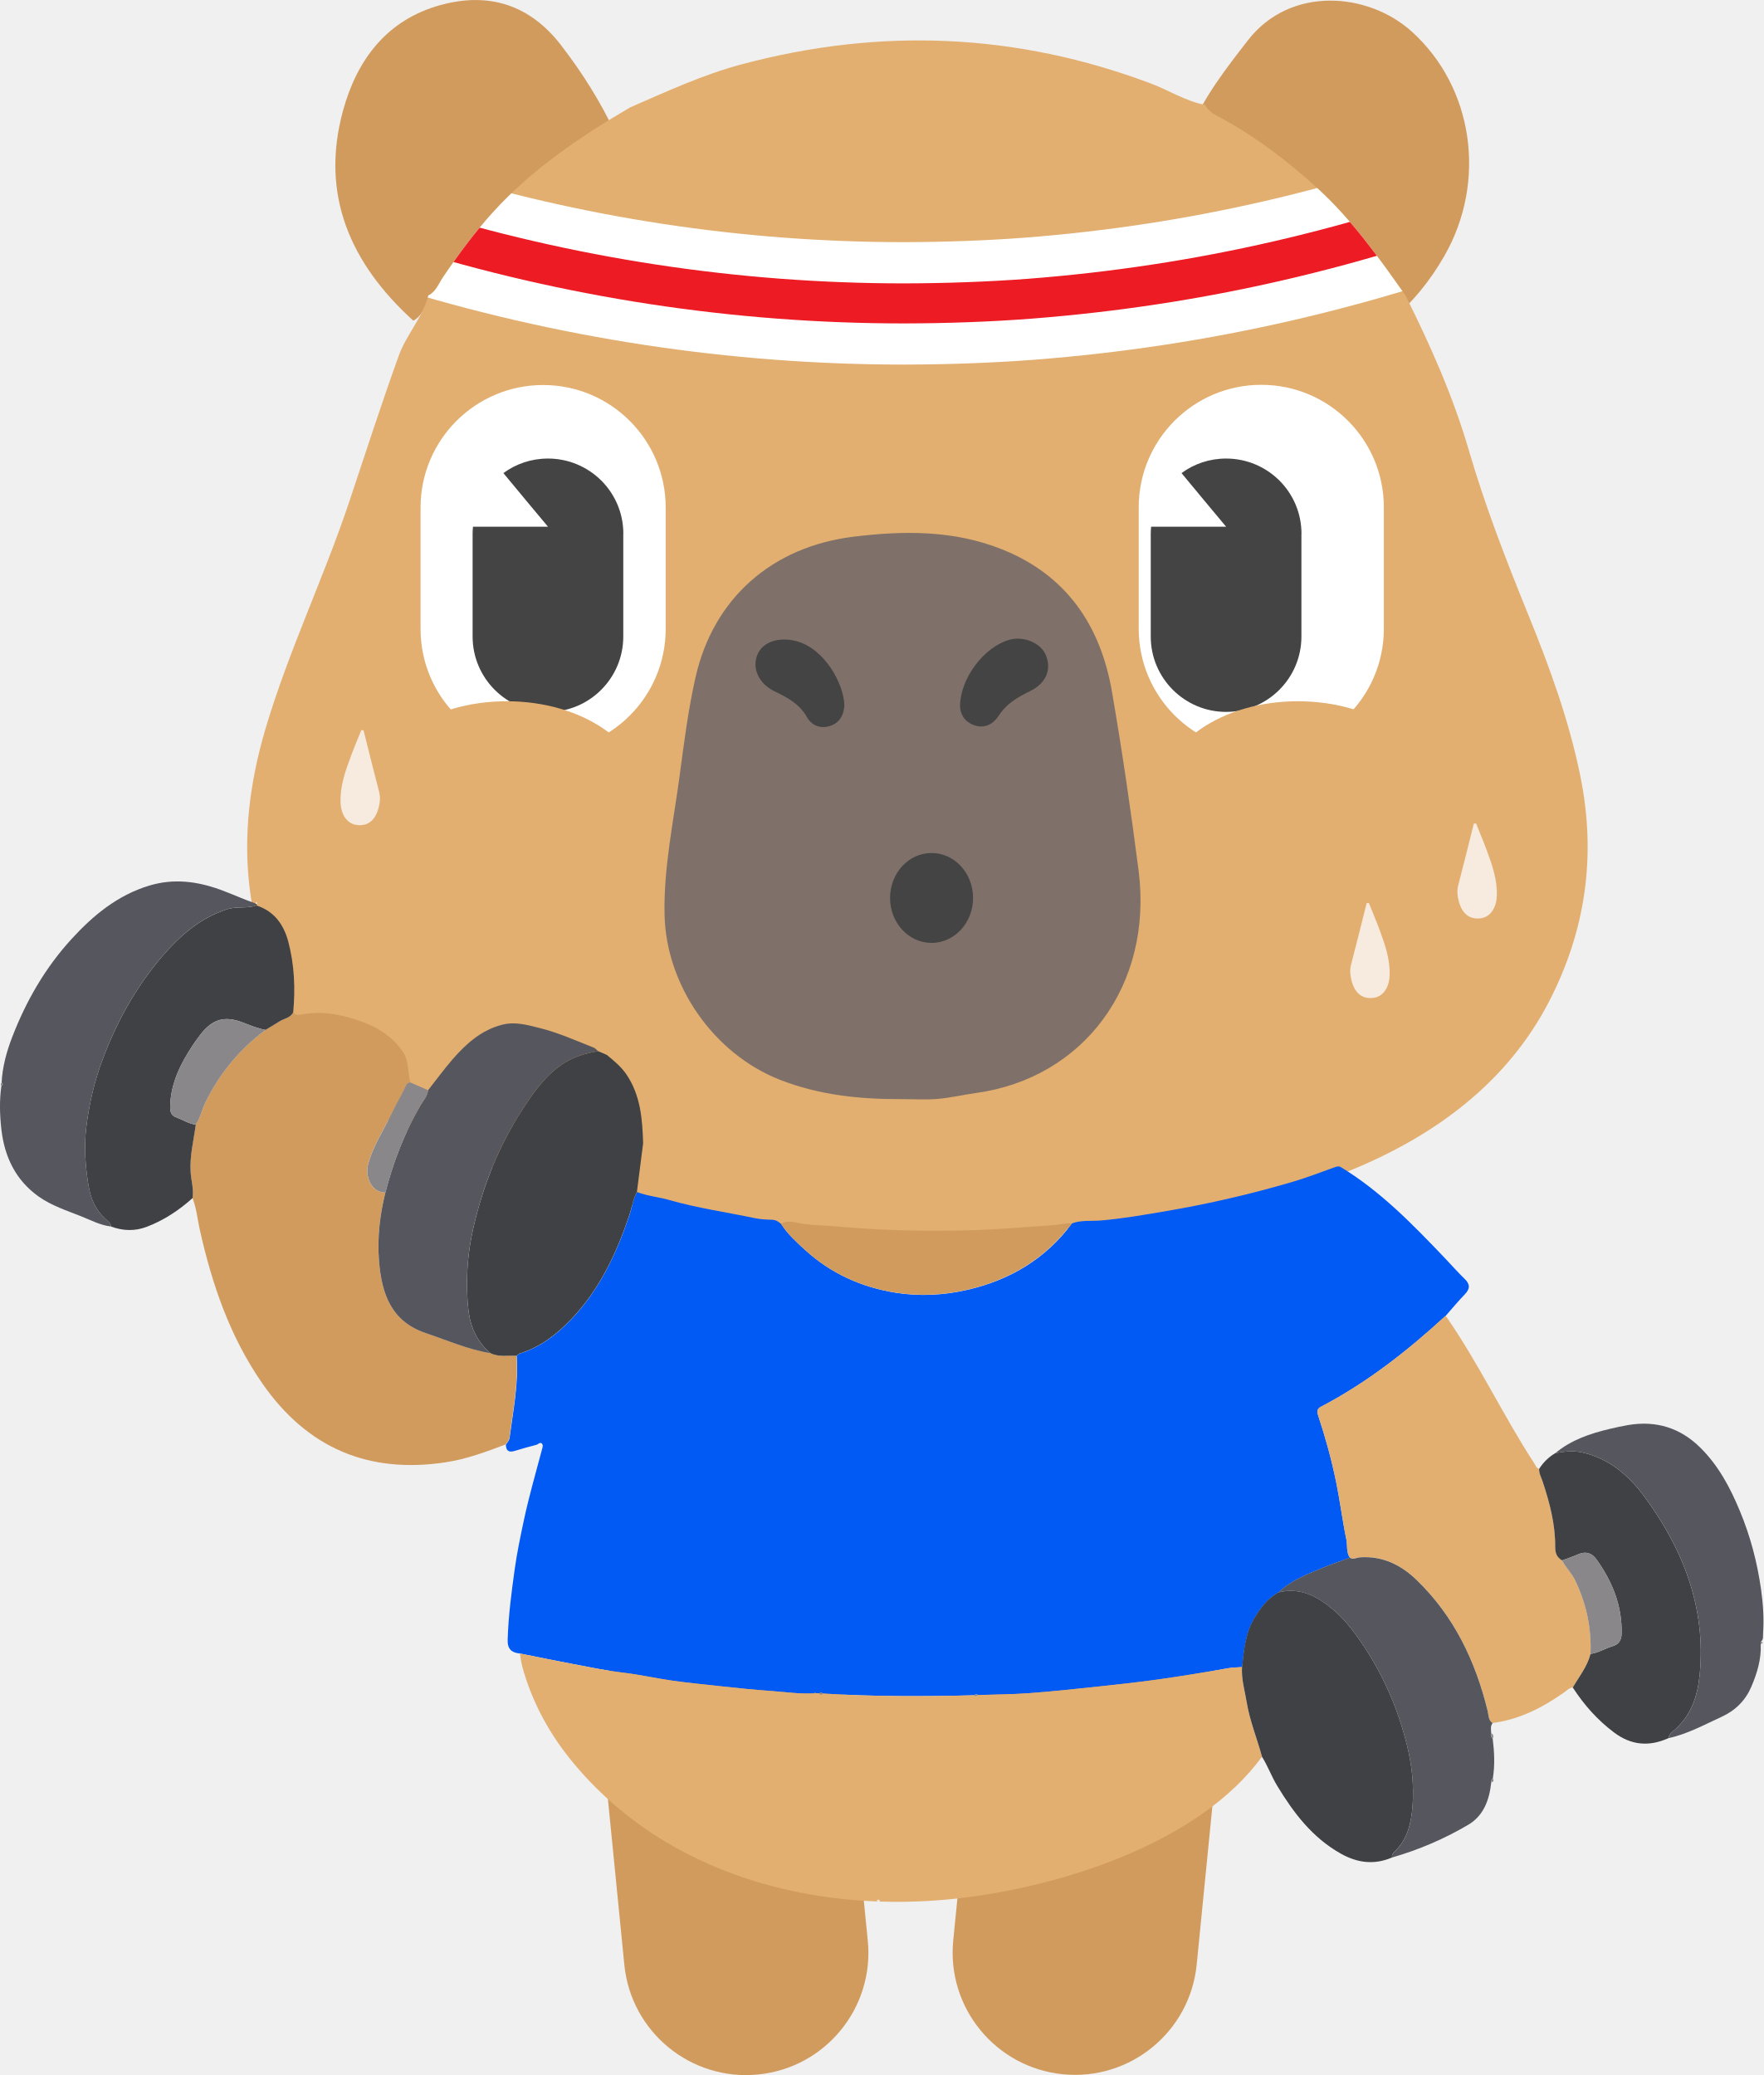
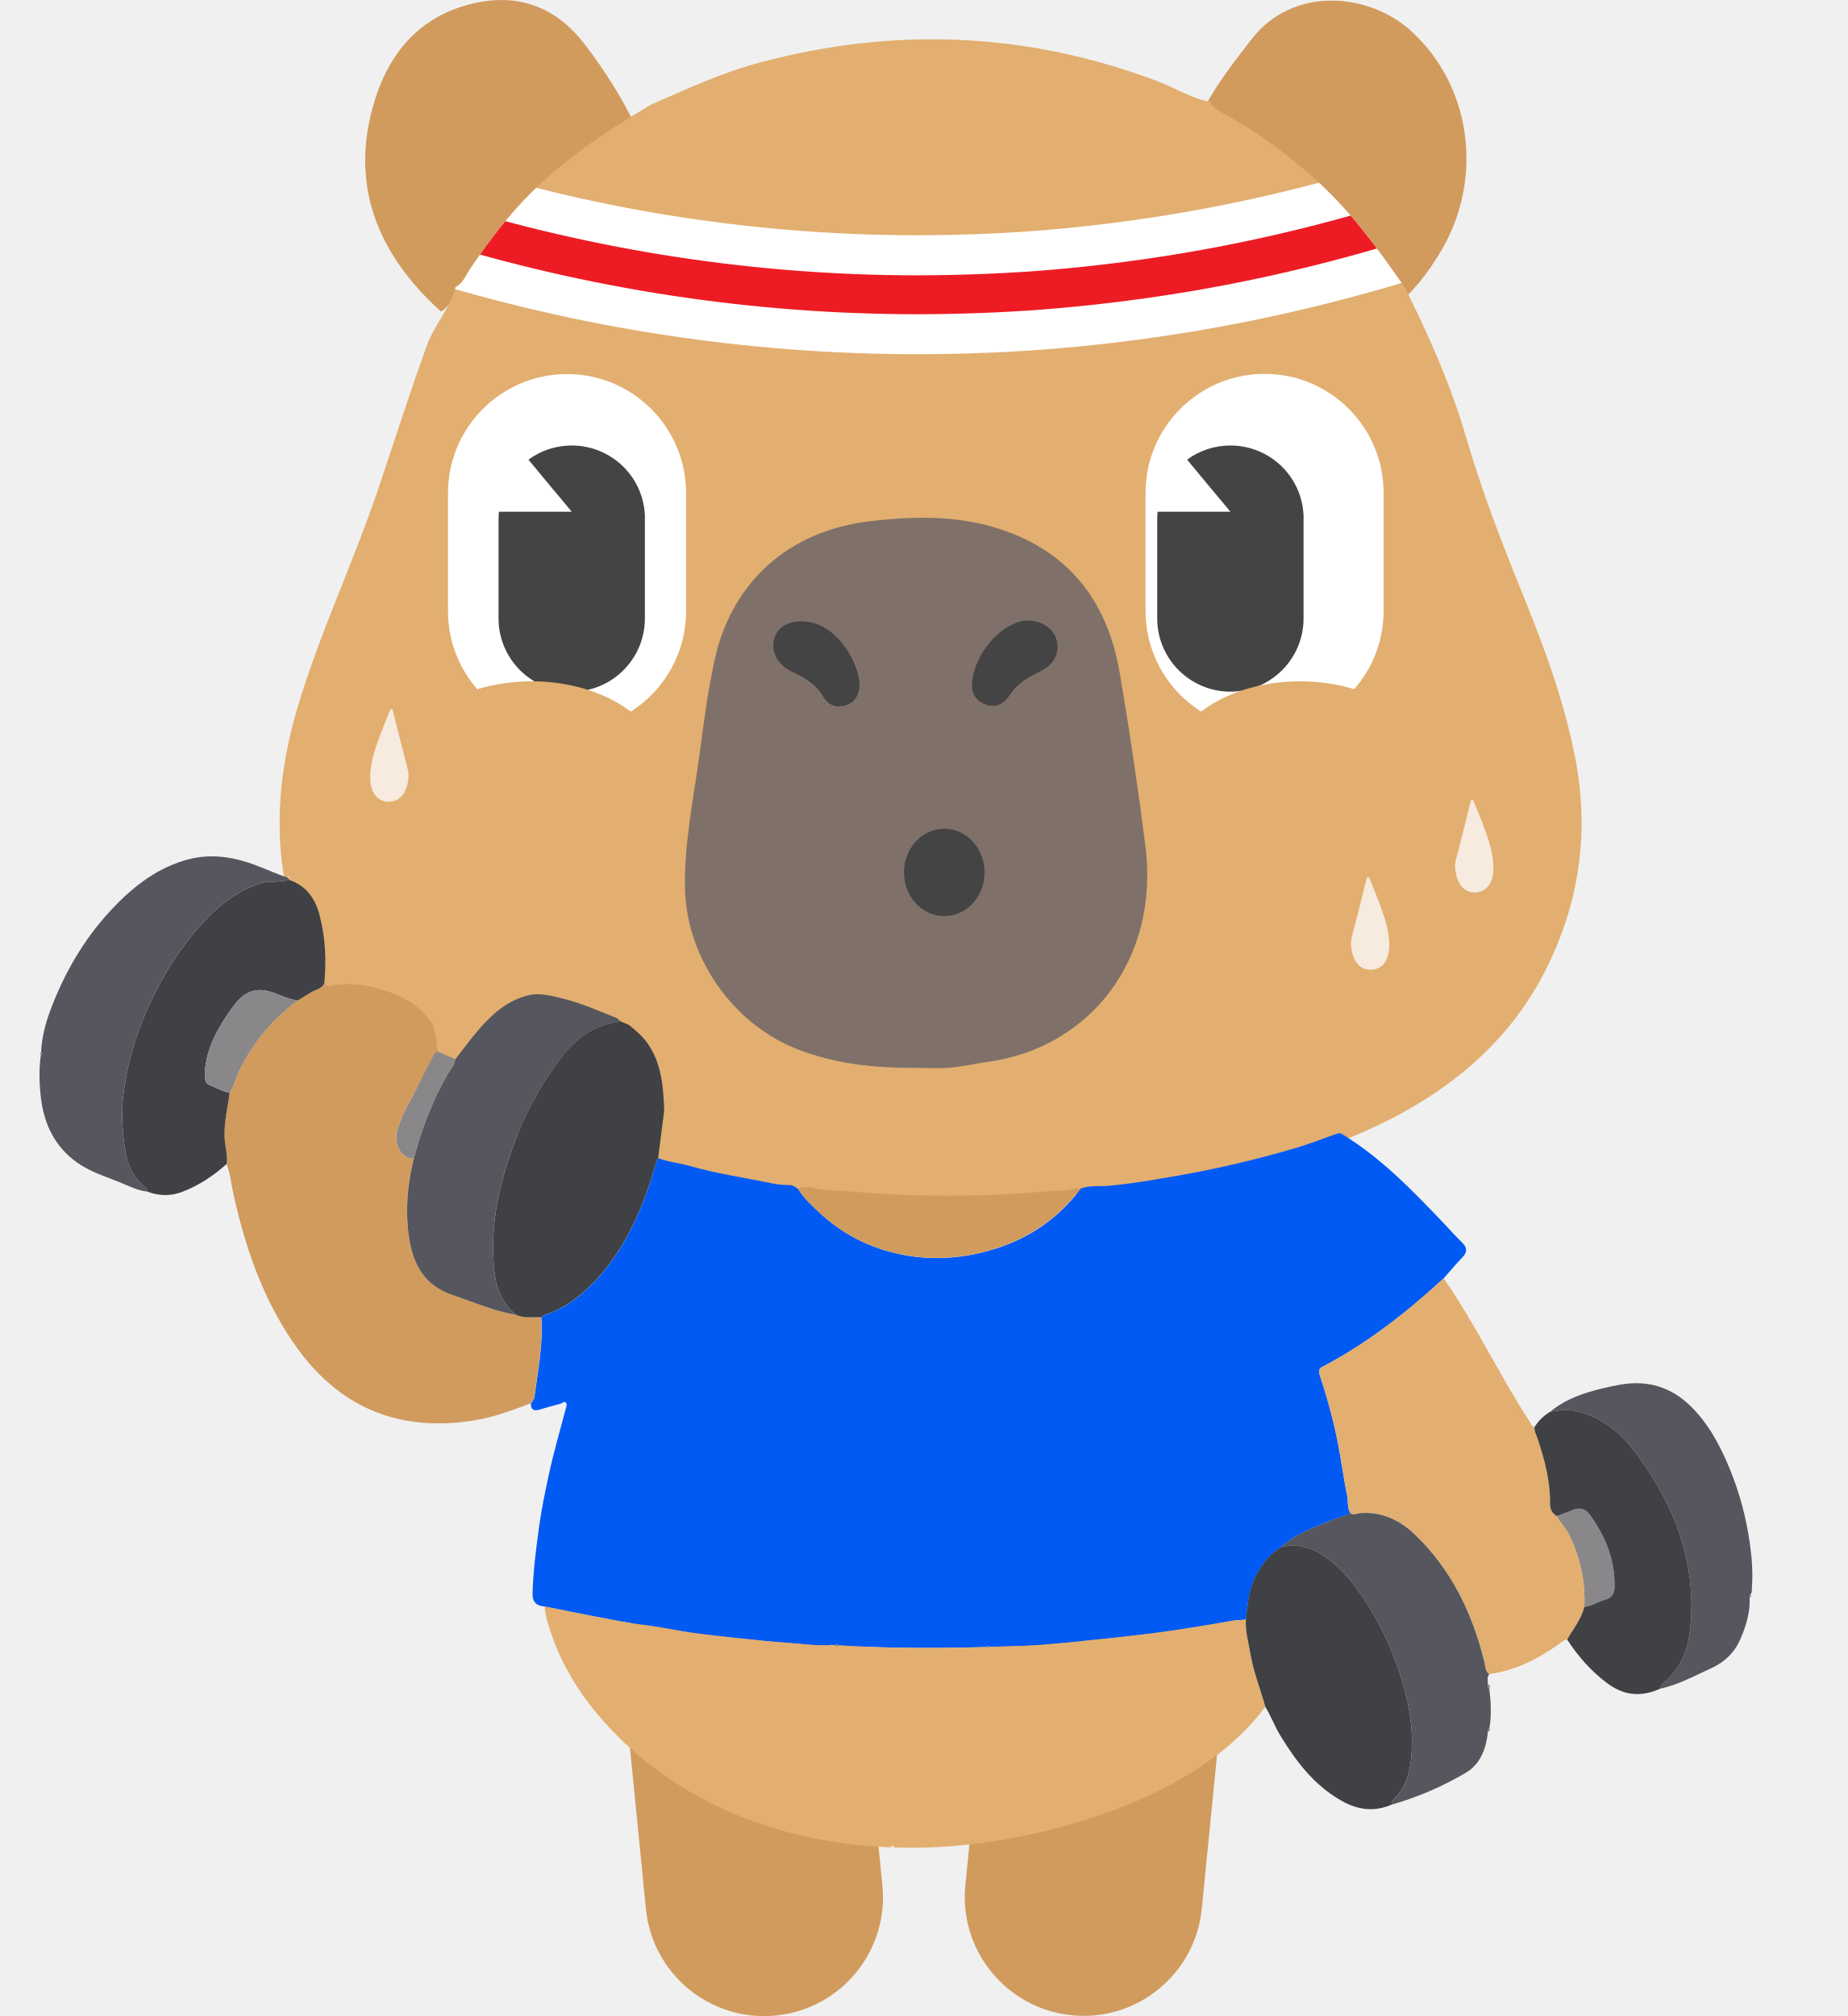
- <svg xmlns="http://www.w3.org/2000/svg" id="Capa_2" data-name="Capa 2" viewBox="0 0 509.86 600">
+ <svg xmlns="http://www.w3.org/2000/svg" id="Capa_2" data-name="Capa 2" viewBox="0 0 550 600">
  <defs>
    <style>
      .cls-1 {
        fill: #fff;
      }

      .cls-2 {
        fill: #89878a;
      }

      .cls-3 {
        fill: #55565e;
      }

      .cls-4 {
        fill: #3f4144;
      }

      .cls-5 {
        fill: #444;
      }

      .cls-6 {
        fill: #d19b5e;
      }

      .cls-7 {
        fill: #e2af70;
      }

      .cls-8 {
        clip-path: url(#clippath);
      }

      .cls-9 {
        fill: #7f7169;
      }

      .cls-10 {
        fill: #025af5;
      }

      .cls-11 {
        fill: #f7eade;
      }

      .cls-12 {
        fill: none;
      }

      .cls-13 {
        fill: #ed1c24;
      }
    </style>
    <clipPath id="clippath">
-       <path class="cls-12" d="m406.39,85.52c7.21,14.44,13.76,29.19,18.28,44.7,4.7,16.13,10.77,31.76,17.08,47.28,6.22,15.3,11.87,30.72,15.16,46.96,4.61,22.73,1.64,44.32-8.96,64.95-24.53,47.77-85.04,61.45-134,65.52-62.96,5.23-137.19.54-194.83-27.02-12.12-5.8-23.25-17.57-30.72-28.64-18.5-27.41-20.93-57.03-11.72-88.27,6.65-22.55,16.88-43.75,24.32-66,4.71-14.1,9.27-28.25,14.32-42.23,2.18-6.03,6.9-10.95,8.52-17.34,2.22-1.08,2.96-3.38,4.21-5.23,4.45-6.59,9.15-12.97,14.51-18.87,11.37-12.51,25.17-21.8,39.61-30.27,10.57-4.6,21.02-9.46,32.22-12.45,40.07-10.7,79.49-9.1,118.41,5.56,5.25,1.98,10.04,5.12,15.65,6.16.97,2.1,2.97,2.9,4.83,3.92,10.03,5.49,19.05,12.37,27.48,20.06,10.05,9.16,17.86,20.17,25.63,31.2Z" />
+       <path class="cls-12" d="m418.15,85.52c7.21,14.44,13.76,29.19,18.28,44.7,4.7,16.13,10.77,31.76,17.08,47.28,6.22,15.3,11.87,30.72,15.16,46.96,4.61,22.73,1.64,44.32-8.96,64.95-24.53,47.77-85.04,61.45-134,65.52-62.96,5.23-137.19.54-194.83-27.02-12.12-5.8-23.25-17.57-30.72-28.64-18.5-27.41-20.93-57.03-11.72-88.27,6.65-22.55,16.88-43.75,24.32-66,4.71-14.1,9.27-28.25,14.32-42.23,2.18-6.03,6.9-10.95,8.52-17.34,2.22-1.08,2.96-3.38,4.21-5.23,4.45-6.59,9.15-12.97,14.51-18.87,11.37-12.51,25.17-21.8,39.61-30.27,10.57-4.6,21.02-9.46,32.22-12.45,40.07-10.7,79.49-9.1,118.41,5.56,5.25,1.98,10.04,5.12,15.65,6.16.97,2.1,2.97,2.9,4.83,3.92,10.03,5.49,19.05,12.37,27.48,20.06,10.05,9.16,17.86,20.17,25.63,31.2Z" />
    </clipPath>
  </defs>
  <g id="Capa_1-2" data-name="Capa 1">
+     <rect class="cls-12" y="1" width="550" height="598" />
    <g>
+       <path class="cls-3" d="m494.14,502.6c.18-1.31,1.29-1.93,2.12-2.7,4.6-4.23,6.34-9.79,6.91-15.69,1.85-19.28-4.73-36.12-15.9-51.33-4.53-6.17-10.25-11.2-18.16-12.91-2.6-.56-5.13-.23-7.68.21,4.59-3.84,10.08-5.67,15.78-7.02,1.75-.41,3.52-.8,5.29-1.1,8.07-1.36,15.06.8,20.88,6.58,5.23,5.18,8.6,11.54,11.38,18.24,3.04,7.3,5.04,14.86,6.14,22.72.59,4.25.89,8.46.58,12.72-.06.8.17,1.71-.58,2.35-.03.29-.06.58-.1.87.18,4.28-1.06,8.31-2.69,12.14-1.67,3.93-4.55,6.88-8.56,8.72-5.05,2.31-9.93,5.02-15.43,6.2Z" />
+       <path class="cls-2" d="m520.83,475.53c.03-.29.06-.58.1-.87,1,.4-.03.58-.1.87Z" />
+       <path class="cls-2" d="m463.38,451.2c1.56-.58,3.15-1.1,4.67-1.77,2.2-.97,3.96-.37,5.27,1.46,4.63,6.46,7.5,13.53,7.27,21.63-.05,1.76-.85,2.99-2.64,3.5-2.16.62-4.08,1.91-6.35,2.21.31-7.53-1.22-14.66-4.54-21.44-1-2.04-2.68-3.58-3.68-5.59Z" />
      <g>
-         <rect class="cls-6" x="244.34" y="494.93" width="139.74" height="70.73" rx="35.37" ry="35.37" transform="translate(872.89 269.88) rotate(95.66)" />
-         <rect class="cls-6" x="142.41" y="494.93" width="139.74" height="70.73" rx="35.37" ry="35.37" transform="translate(719.07 266.78) rotate(84.34)" />
-       </g>
-       <g>
-         <path class="cls-6" d="m177.81,38.35c-14.44,8.47-28.24,17.76-39.61,30.27-5.37,5.9-10.07,12.28-14.51,18.87-1.25,1.85-1.99,4.14-4.21,5.23-18.12-16.47-26.99-36.33-20.3-60.76,4.01-14.64,12.64-26.26,28.25-30.52,14.07-3.84,25.89.05,34.85,11.72,6.04,7.86,11.32,16.2,15.53,25.2Z" />
-         <path class="cls-6" d="m402.02,92.8c-7.77-11.03-15.58-22.04-25.63-31.2-8.43-7.68-17.45-14.57-27.48-20.06-1.86-1.02-3.86-1.82-4.83-3.92,4.03-9.68,10.41-17.86,16.77-26.04,12.21-15.69,34.65-13.89,47.33-2.44,17.8,16.08,21.79,43.32,9.37,64.93-4.11,7.14-9.19,13.45-15.52,18.73Z" />
        <g>
-           <path class="cls-7" d="m406.39,85.52c7.21,14.44,13.76,29.19,18.28,44.7,4.7,16.13,10.77,31.76,17.08,47.28,6.22,15.3,11.87,30.72,15.16,46.96,4.61,22.73,1.64,44.32-8.96,64.95-24.53,47.77-85.04,61.45-134,65.52-62.96,5.23-137.19.54-194.83-27.02-12.12-5.8-23.25-17.57-30.72-28.64-18.5-27.41-20.93-57.03-11.72-88.27,6.65-22.55,16.88-43.75,24.32-66,4.71-14.1,9.27-28.25,14.32-42.23,2.18-6.03,6.9-10.95,8.52-17.34,2.22-1.08,2.96-3.38,4.21-5.23,4.45-6.59,9.15-12.97,14.51-18.87,11.37-12.51,25.17-21.8,39.61-30.27,10.57-4.6,21.02-9.46,32.22-12.45,40.07-10.7,79.49-9.1,118.41,5.56,5.25,1.98,10.04,5.12,15.65,6.16.97,2.1,2.97,2.9,4.83,3.92,10.03,5.49,19.05,12.37,27.48,20.06,10.05,9.16,17.86,20.17,25.63,31.2Z" />
-           <g class="cls-8">
-             <g>
-               <path class="cls-1" d="m410.13,82.78c-24.03,7.46-48.61,13.15-73.48,16.93-12.44,1.9-24.95,3.32-37.49,4.3-12.55.95-25.13,1.38-37.71,1.41-50.33.02-100.65-7.66-148.69-22.65l10.54-33.79c44.64,13.93,91.39,21.06,138.14,21.04,11.69-.03,23.38-.43,35.03-1.31,11.65-.91,23.27-2.23,34.83-4,23.12-3.51,45.96-8.81,68.29-15.74l10.53,33.8Z" />
-               <path class="cls-13" d="m406.58,71.41c-23.46,7.28-47.45,12.84-71.73,16.53-12.14,1.85-24.35,3.24-36.59,4.2-12.25.93-24.53,1.35-36.81,1.38-49.13.02-98.24-7.48-145.14-22.11l3.45-11.05c45.79,14.28,93.74,21.6,141.69,21.58,11.99-.03,23.98-.44,35.93-1.34,11.95-.93,23.87-2.29,35.73-4.1,23.71-3.6,47.13-9.03,70.04-16.14l3.44,11.05Z" />
+           <rect class="cls-6" x="256.09" y="494.93" width="139.74" height="70.73" rx="35.37" ry="35.37" transform="translate(885.8 258.18) rotate(95.66)" />
+           <rect class="cls-6" x="154.17" y="494.93" width="139.74" height="70.73" rx="35.37" ry="35.37" transform="translate(729.67 255.08) rotate(84.34)" />
+         </g>
+         <g>
+           <path class="cls-6" d="m189.56,38.35c-14.44,8.47-28.24,17.76-39.61,30.27-5.37,5.9-10.07,12.28-14.51,18.87-1.25,1.85-1.99,4.14-4.21,5.23-18.12-16.47-26.99-36.33-20.3-60.76,4.01-14.64,12.64-26.26,28.25-30.52,14.07-3.84,25.89.05,34.85,11.72,6.04,7.86,11.32,16.2,15.53,25.2Z" />
+           <path class="cls-6" d="m413.78,92.8c-7.77-11.03-15.58-22.04-25.63-31.2-8.43-7.68-17.45-14.57-27.48-20.06-1.86-1.02-3.86-1.82-4.83-3.92,4.03-9.68,10.41-17.86,16.77-26.04,12.21-15.69,34.65-13.89,47.33-2.44,17.8,16.08,21.79,43.32,9.37,64.93-4.11,7.14-9.19,13.45-15.52,18.73Z" />
+           <g>
+             <path class="cls-7" d="m418.15,85.52c7.21,14.44,13.76,29.19,18.28,44.7,4.7,16.13,10.77,31.76,17.08,47.28,6.22,15.3,11.87,30.72,15.16,46.96,4.61,22.73,1.64,44.32-8.96,64.95-24.53,47.77-85.04,61.45-134,65.52-62.96,5.23-137.19.54-194.83-27.02-12.12-5.8-23.25-17.57-30.72-28.64-18.5-27.41-20.93-57.03-11.72-88.27,6.65-22.55,16.88-43.75,24.32-66,4.71-14.1,9.27-28.25,14.32-42.23,2.18-6.03,6.9-10.95,8.52-17.34,2.22-1.08,2.96-3.38,4.21-5.23,4.45-6.59,9.15-12.97,14.51-18.87,11.37-12.51,25.17-21.8,39.61-30.27,10.57-4.6,21.02-9.46,32.22-12.45,40.07-10.7,79.49-9.1,118.41,5.56,5.25,1.98,10.04,5.12,15.65,6.16.97,2.1,2.97,2.9,4.83,3.92,10.03,5.49,19.05,12.37,27.48,20.06,10.05,9.16,17.86,20.17,25.63,31.2Z" />
+             <g class="cls-8">
+               <g>
+                 <path class="cls-1" d="m421.88,82.78c-24.03,7.46-48.61,13.15-73.48,16.93-12.44,1.9-24.95,3.32-37.49,4.3-12.55.95-25.13,1.38-37.71,1.41-50.33.02-100.65-7.66-148.69-22.65l10.54-33.79c44.64,13.93,91.39,21.06,138.15,21.04,11.69-.03,23.38-.43,35.03-1.31,11.65-.91,23.27-2.23,34.83-4,23.12-3.51,45.96-8.81,68.29-15.74l10.53,33.8Z" />
+                 <path class="cls-13" d="m418.34,71.41c-23.46,7.28-47.45,12.84-71.73,16.53-12.14,1.85-24.35,3.24-36.59,4.2-12.25.93-24.53,1.35-36.81,1.38-49.13.02-98.24-7.48-145.14-22.11l3.45-11.05c45.79,14.28,93.74,21.6,141.69,21.58,11.99-.03,23.98-.44,35.93-1.34,11.95-.93,23.87-2.29,35.73-4.1,23.71-3.6,47.13-9.03,70.04-16.14l3.44,11.05Z" />
+               </g>
            </g>
          </g>
+           <path class="cls-9" d="m272.59,317.82c-12.11.06-24-1.12-35.43-5.63-19.05-7.51-32.83-27.2-33.27-47.71-.29-13.61,2.59-26.85,4.37-40.22,1.27-9.5,2.47-19.05,4.58-28.38,5.17-22.93,22.18-37.81,45.68-40.69,14.53-1.78,28.95-1.91,42.83,3.61,18.75,7.45,28.6,22.05,31.91,41.29,2.95,17.14,5.47,34.36,7.68,51.61,4.25,33.21-15.92,60.07-47,64.35-3.7.51-7.36,1.39-11.08,1.71-3.4.29-6.85.06-10.28.06Z" />
+           <path class="cls-5" d="m255.88,203.93c-.11,2.23-.96,4.74-3.66,5.81-2.88,1.14-5.65.3-7.19-2.42-2.15-3.81-5.63-5.63-9.33-7.42-4.68-2.26-6.65-6.84-4.88-10.78,1.62-3.61,6.16-4.96,10.92-3.8,8.48,2.07,14.01,12.55,14.13,18.6Z" />
+           <path class="cls-5" d="m289.32,204.19c.06-8.06,6.91-17.06,14.18-19.17,4.22-1.22,9.23.89,10.67,4.5,1.66,4.15,0,8.09-4.63,10.34-3.54,1.72-6.76,3.58-9.02,7.07-1.51,2.34-4.01,3.9-7.15,2.75-2.79-1.01-3.98-3.16-4.05-5.5Z" />
+           <rect class="cls-1" x="133.35" y="111.33" width="70.87" height="105.96" rx="35.44" ry="35.44" />
+           <path class="cls-5" d="m191.96,154.37v29.7c0,12.02-9.77,21.78-21.78,21.78s-21.78-9.77-21.78-21.78v-29.7c0-.69.04-1.42.11-2.07h21.68c-4.32-5.16-8.64-10.35-12.89-15.5,3.59-2.65,8.06-4.21,12.89-4.21,5.99,0,11.44,2.43,15.4,6.35,3.96,3.96,6.39,9.4,6.39,15.43Z" />
+           <rect class="cls-1" x="340.98" y="111.27" width="70.87" height="105.96" rx="35.44" ry="35.44" />
+           <path class="cls-5" d="m388.02,154.37v29.7c0,12.02-9.77,21.78-21.78,21.78s-21.78-9.77-21.78-21.78v-29.7c0-.69.04-1.42.11-2.07h21.68c-4.32-5.16-8.64-10.35-12.89-15.5,3.59-2.65,8.06-4.21,12.89-4.21,5.99,0,11.44,2.43,15.4,6.35,3.96,3.96,6.39,9.4,6.39,15.43Z" />
+           <g>
+             <ellipse class="cls-7" cx="387" cy="230" rx="39.65" ry="27.23" />
+             <ellipse class="cls-7" cx="158.26" cy="230" rx="39.65" ry="27.23" />
+           </g>
+           <ellipse class="cls-5" cx="281.08" cy="259.65" rx="12" ry="13" />
        </g>
-         <path class="cls-9" d="m260.83,317.82c-12.11.06-24-1.12-35.43-5.63-19.05-7.51-32.83-27.2-33.27-47.71-.29-13.61,2.59-26.85,4.37-40.22,1.27-9.5,2.47-19.05,4.58-28.38,5.17-22.93,22.18-37.81,45.68-40.69,14.53-1.78,28.95-1.91,42.83,3.61,18.75,7.45,28.6,22.05,31.91,41.29,2.95,17.14,5.47,34.36,7.68,51.61,4.25,33.21-15.92,60.07-47,64.35-3.7.51-7.36,1.39-11.08,1.71-3.4.29-6.85.06-10.28.06Z" />
-         <path class="cls-5" d="m244.12,203.93c-.11,2.23-.96,4.74-3.66,5.81-2.88,1.14-5.65.3-7.19-2.42-2.15-3.81-5.63-5.63-9.33-7.42-4.68-2.26-6.65-6.84-4.88-10.78,1.62-3.61,6.16-4.96,10.92-3.8,8.48,2.07,14.01,12.55,14.13,18.6Z" />
-         <path class="cls-5" d="m277.56,204.19c.06-8.06,6.91-17.06,14.18-19.17,4.22-1.22,9.23.89,10.67,4.5,1.66,4.15,0,8.09-4.63,10.34-3.54,1.72-6.76,3.58-9.02,7.07-1.51,2.34-4.01,3.9-7.15,2.75-2.79-1.01-3.98-3.16-4.05-5.5Z" />
-         <rect class="cls-1" x="121.59" y="111.33" width="70.87" height="105.96" rx="35.44" ry="35.44" />
-         <path class="cls-5" d="m180.2,154.37v29.7c0,12.02-9.77,21.78-21.78,21.78s-21.78-9.77-21.78-21.78v-29.7c0-.69.04-1.42.11-2.07h21.68c-4.32-5.16-8.64-10.35-12.89-15.5,3.59-2.65,8.06-4.21,12.89-4.21,5.99,0,11.44,2.43,15.4,6.35,3.96,3.96,6.39,9.4,6.39,15.43Z" />
-         <rect class="cls-1" x="329.22" y="111.27" width="70.87" height="105.96" rx="35.44" ry="35.44" />
-         <path class="cls-5" d="m376.26,154.37v29.7c0,12.02-9.77,21.78-21.78,21.78s-21.78-9.77-21.78-21.78v-29.7c0-.69.04-1.42.11-2.07h21.68c-4.32-5.16-8.64-10.35-12.89-15.5,3.59-2.65,8.06-4.21,12.89-4.21,5.99,0,11.44,2.43,15.4,6.35,3.96,3.96,6.39,9.4,6.39,15.43Z" />
-         <g>
-           <ellipse class="cls-7" cx="375.24" cy="230" rx="39.65" ry="27.23" />
-           <ellipse class="cls-7" cx="146.5" cy="230" rx="39.65" ry="27.23" />
-         </g>
-         <ellipse class="cls-5" cx="269.33" cy="259.65" rx="12" ry="13" />
+         <path class="cls-10" d="m321.6,353.78c2.71-1.04,5.61-.64,8.39-.87,6.45-.54,12.79-1.67,19.14-2.75,12.31-2.1,24.47-4.93,36.45-8.46,4.07-1.2,8.04-2.75,12.05-4.18.58-.21,1.1-.37,1.68-.1,11.65,7.05,20.99,16.75,30.29,26.49,1.85,1.93,3.6,3.97,5.53,5.81,1.67,1.59,1.7,2.92.1,4.57-1.92,1.97-3.67,4.1-5.49,6.17-11.01,10.12-22.7,19.31-36.01,26.28-1.12.59-1.29,1.28-.9,2.45,2.1,6.34,3.88,12.76,5.23,19.33,1.13,5.52,1.81,11.12,2.96,16.63.37,1.75-.09,3.66,1.02,5.28-2.56.94-5.16,1.8-7.68,2.84-4.59,1.89-9.27,3.65-12.96,7.17-3.14,1.78-5.23,4.5-7.03,7.55-2.57,4.36-2.96,9.22-3.49,14.07-1.32.11-2.64.08-3.97.32-6.68,1.17-13.38,2.28-20.09,3.23-5.83.82-11.68,1.46-17.53,2.08-6.67.71-13.35,1.43-20.04,1.92-4.92.36-9.87.37-14.8.54-.35-.35-.68-.3-.99.06-14.6.38-29.2.4-43.79-.5-.32-.35-.65-.4-1-.06-.32-.01-.65-.02-.97-.03-.19-.23-.37-.18-.53.04-4.17.23-8.32-.4-12.45-.69-4.77-.34-9.55-.81-14.31-1.34-4.76-.53-9.52-.98-14.26-1.65-4.73-.67-9.41-1.74-14.14-2.3-4.91-.58-9.72-1.59-14.56-2.5-5.12-.96-10.22-2.03-15.33-3.05-2.41-.23-3.68-1.23-3.6-3.97.21-6.89,1.1-13.68,2.05-20.49.67-4.79,1.67-9.52,2.67-14.22,1.45-6.79,3.39-13.48,5.17-20.2.18-.67.48-1.39-.03-1.86-.5-.47-1.04.26-1.59.4-2.08.53-4.15,1.11-6.2,1.74-1.71.53-2.58,0-2.57-1.83.4-.61.95-1.09,1.06-1.92,1.04-7.88,2.63-15.7,2.06-23.72.34-.24.64-.6,1.02-.71,5.92-1.85,10.64-5.54,14.82-9.92,8.18-8.59,13.06-19.06,16.79-30.16.73-2.19,1.03-4.53,2.15-6.59,3.02,1.18,6.27,1.43,9.36,2.32,8.11,2.33,16.47,3.5,24.71,5.24,1.62.34,3.3.42,4.96.46,1.1.02,1.86.57,2.63,1.19,1.87,2.93,4.42,5.24,6.95,7.55,7.44,6.81,16.37,10.8,26.17,12.36,6.91,1.1,13.99.75,20.92-.87,12.26-2.86,22.43-8.96,30.03-19.11Z" />
+         <path class="cls-7" d="m249.62,489.69c14.59.9,29.19.88,43.79.5.36.45.69.39.99-.06,4.93-.17,9.88-.18,14.8-.54,6.69-.49,13.37-1.21,20.04-1.92,5.85-.62,11.71-1.26,17.53-2.08,6.72-.95,13.41-2.05,20.09-3.23,1.34-.24,2.65-.2,3.97-.32-.23,3.46.79,6.75,1.34,10.1.89,5.44,3,10.54,4.43,15.84-17.9,24.5-56.16,36.85-85.01,40.61-29.92,3.9-61.75-.49-87.83-16.27-10.4-6.29-19.69-14.34-27.29-23.83-6.27-7.82-11.05-16.8-13.69-26.49-.34-1.27-.49-2.59-.73-3.89,5.11,1.02,10.21,2.09,15.33,3.05,4.84.91,9.65,1.92,14.56,2.5,4.74.56,9.42,1.63,14.14,2.3,4.74.67,9.5,1.12,14.26,1.65,4.76.53,9.55,1,14.31,1.34,4.13.3,8.28.92,12.45.69.18-.01.35-.03.53-.04.32.01.65.02.97.03.31.45.64.5,1,.06Z" />
+         <path class="cls-6" d="m96.53,292.68c.73,1.05,1.78.76,2.74.6,6.02-1.04,11.71.15,17.36,2.24,4.68,1.73,8.54,4.3,11.47,8.41,2,2.81,1.5,6.06,2.28,9.07-1.05.03-1.25.82-1.63,1.61-1.16,2.41-2.53,4.71-3.67,7.12-2.38,5.04-5.6,9.7-6.97,15.22-.77,3.12.89,7.91,5.06,7.88-1.61,6.53-2.38,13.15-1.83,19.87.77,9.35,3.49,17.41,13.57,20.78,6.17,2.07,12.15,4.74,18.64,5.78,2.42,1.19,5.02.6,7.54.76.57,8.02-1.02,15.85-2.06,23.72-.11.83-.67,1.3-1.06,1.92-5.64,2.13-11.26,4.24-17.29,5.16-22.47,3.44-40.15-4.17-53.08-22.8-9.38-13.5-14.57-28.71-18.11-44.6-.67-3-.92-6.11-2.07-9,.4-2.52-.38-4.95-.55-7.43-.32-4.71.87-9.22,1.48-13.8,1.37-2.01,1.79-4.43,2.85-6.58,4.1-8.34,9.86-15.28,17.31-20.82,1.34-.81,2.7-1.58,4.01-2.43,1.35-.87,3.21-.99,4-2.7Z" />
+         <path class="cls-7" d="m402.02,450.42c-1.11-1.62-.65-3.53-1.02-5.28-1.15-5.52-1.83-11.11-2.96-16.63-1.34-6.57-3.12-12.98-5.23-19.33-.39-1.16-.22-1.86.9-2.45,13.31-6.96,25-16.15,36.01-26.28,9.54,13.71,16.62,28.89,25.73,42.86.35.54.5,1.28,1.3,1.41-.05,1.3.59,2.4.98,3.58,2.05,6.17,3.7,12.44,3.66,19-.01,1.78.47,3.02,1.99,3.89,1,2.01,2.68,3.55,3.68,5.59,3.33,6.78,4.85,13.91,4.54,21.44-.92,3.65-3.28,6.55-5.13,9.71-1.06.13-1.74.91-2.55,1.48-6.25,4.41-12.94,7.79-20.63,8.82-1.27-.87-1.13-2.34-1.44-3.57-3.54-14.38-9.71-27.34-20.47-37.77-4.55-4.41-9.89-7.07-16.47-6.6-.95.07-1.92.74-2.9.11Z" />
+         <path class="cls-4" d="m68.36,325.21c-.61,4.59-1.8,9.1-1.48,13.8.17,2.48.95,4.91.55,7.43-3.91,3.51-8.21,6.36-13.16,8.27-3.54,1.36-6.95,1.22-10.41-.05-.09-1.05-.93-1.57-1.59-2.17-2.87-2.6-4.32-5.94-4.92-9.64-.89-5.51-1.33-11.01-.67-16.66.81-6.85,2.35-13.47,4.76-19.87,4.09-10.87,9.64-20.98,17.23-29.8,5.09-5.92,10.89-11.01,18.61-13.56,2.9-.96,5.84-.17,8.63-1.14,5.11,1.65,7.87,5.51,9.17,10.38,1.79,6.7,2.09,13.58,1.45,20.48-.79,1.7-2.65,1.82-4,2.69-1.31.85-2.67,1.62-4.01,2.43-2.23-.41-4.31-1.26-6.41-2.08-5.37-2.11-8.95-1.1-12.47,3.52-.76,1-1.5,2-2.19,3.05-3.44,5.21-6.19,10.69-6.48,17.09-.06,1.41-.1,3.01,1.55,3.63,1.95.73,3.73,1.9,5.84,2.2Z" />
+         <path class="cls-4" d="m376.63,507.98c-1.44-5.29-3.55-10.4-4.44-15.83-.55-3.35-1.57-6.65-1.34-10.1.53-4.85.92-9.71,3.49-14.07,1.8-3.05,3.9-5.77,7.03-7.55,6.25-1.53,11.24,1.12,15.77,4.95,3.14,2.65,5.67,5.88,7.99,9.25,6.32,9.16,10.73,19.2,13.4,29.97,1.43,5.76,2.07,11.66,1.62,17.6-.37,4.88-1.4,9.57-5.16,13.15-.5.48-.9,1-.75,1.75-5.17,2.21-10.03,1.61-14.92-1.16-8.17-4.62-13.54-11.71-18.28-19.52-1.66-2.74-2.73-5.75-4.42-8.45Z" />
+         <path class="cls-3" d="m85.91,261.81c-2.78.97-5.72.18-8.63,1.14-7.73,2.55-13.52,7.64-18.61,13.56-7.59,8.82-13.14,18.92-17.23,29.8-2.41,6.41-3.95,13.02-4.76,19.87-.67,5.65-.23,11.14.67,16.66.6,3.7,2.04,7.05,4.92,9.64.66.6,1.5,1.12,1.59,2.17-3.06-.34-5.77-1.81-8.56-2.92-4.23-1.68-8.65-3.1-12.39-5.76-6.63-4.73-9.85-11.45-10.75-19.42-.47-4.18-.6-8.35,0-12.53.44-.3.54-.62.07-.99.23-4.56,1.44-8.95,3.05-13.13,4.02-10.44,9.54-20.04,17.14-28.35,6.29-6.88,13.33-12.69,22.45-15.46,6.99-2.12,13.76-1.3,20.55,1.16,3.44,1.25,6.74,2.79,10.19,3.98.16.08.33.17.49.25-.09.1-.15.21-.19.33Z" />
+         <path class="cls-4" d="m463.38,451.2c-1.51-.86-2-2.11-1.99-3.89.05-6.56-1.6-12.82-3.66-19-.39-1.17-1.04-2.28-.98-3.58,1.2-1.88,2.75-3.41,4.68-4.55,2.55-.45,5.08-.78,7.68-.21,7.91,1.71,13.63,6.75,18.16,12.91,11.17,15.22,17.75,32.05,15.9,51.33-.57,5.89-2.31,11.45-6.91,15.69-.83.76-1.94,1.39-2.12,2.7-5.57,2.5-10.73,2.11-15.74-1.65-4.82-3.61-8.68-8-11.93-13,1.85-3.16,4.21-6.06,5.13-9.71,2.27-.3,4.2-1.59,6.35-2.21,1.79-.52,2.59-1.75,2.64-3.5.22-8.09-2.64-15.17-7.27-21.63-1.31-1.83-3.07-2.43-5.27-1.46-1.52.67-3.11,1.18-4.67,1.77Z" />
+         <path class="cls-3" d="m414.24,537.11c-.15-.76.25-1.28.75-1.75,3.77-3.58,4.8-8.28,5.16-13.15.45-5.94-.19-11.84-1.62-17.6-2.68-10.78-7.08-20.82-13.4-29.97-2.32-3.37-4.86-6.61-7.99-9.25-4.53-3.83-9.52-6.48-15.77-4.95,3.7-3.52,8.37-5.28,12.96-7.17,2.52-1.04,5.12-1.9,7.68-2.84.98.64,1.95-.04,2.9-.11,6.58-.47,11.92,2.19,16.47,6.6,10.77,10.43,16.94,23.39,20.47,37.77.3,1.22.17,2.7,1.44,3.57-.72.88-.42,1.9-.41,2.89-.02.57-.11,1.16.44,1.57.48,3.86.67,7.71.03,11.57-.42.26-.47.67-.45,1.11-.53,5-2.17,9.6-6.64,12.24-6.91,4.08-14.29,7.24-22.04,9.47Z" />
+         <path class="cls-2" d="m443.33,502.71c-.55-.41-.45-1-.44-1.57.63.39.76.92.44,1.57Z" />
+         <path class="cls-2" d="m12.23,313.03c.47.37.37.69-.07.99-.28-.35-.23-.68.07-.99Z" />
+         <path class="cls-2" d="m442.91,515.39c-.02-.44.03-.85.45-1.11.36.58.15.92-.45,1.11Z" />
+         <path class="cls-11" d="m265.24,549.56c.35-.41.67-.36.96.07-.36.44-.68.39-.96-.07Z" />
+         <path class="cls-11" d="m86.1,261.48c-.16-.08-.33-.17-.49-.25.14-.18.28-.37.41-.55.03.27.05.53.08.8Z" />
+         <path class="cls-4" d="m161.11,392.04c-2.52-.16-5.12.43-7.54-.76-3.75-3.14-5.72-7.32-6.32-12.03-.49-3.84-.55-7.72-.38-11.65.29-6.65,1.69-13.07,3.51-19.35,2.75-9.48,6.71-18.5,12.06-26.85,3.2-4.99,6.55-9.9,11.48-13.39,3.23-2.29,6.93-3.46,10.82-4.05.82.36,1.64.72,2.47,1.08,2.03,1.68,4.06,3.32,5.6,5.55,4.16,6.07,4.67,12.99,4.89,20-.6,4.69-1.2,9.38-1.8,14.06-1.12,2.06-1.41,4.4-2.15,6.59-3.72,11.1-8.6,21.57-16.79,30.16-4.18,4.38-8.9,8.07-14.82,9.92-.38.12-.68.47-1.02.71Z" />
+         <path class="cls-6" d="m321.6,353.78c-7.6,10.16-17.77,16.25-30.03,19.11-6.93,1.62-14.01,1.97-20.92.87-9.79-1.56-18.73-5.55-26.17-12.36-2.53-2.31-5.08-4.62-6.95-7.55,2.24-1.3,4.59-.16,6.73.09,3.14.37,6.31.42,9.44.7,13.06,1.17,26.17,1.46,39.27,1.07,7.89-.23,15.78-.93,23.66-1.48,1.65-.12,3.27-.63,4.96-.46Z" />
+         <path class="cls-2" d="m249.62,489.69c-.36.44-.69.39-1-.06.36-.34.69-.29,1,.06Z" />
+         <path class="cls-2" d="m294.41,490.13c-.31.44-.64.51-.99.06.31-.35.64-.4.99-.06Z" />
+         <path class="cls-2" d="m247.65,489.6c-.18.01-.35.03-.53.04.16-.22.33-.27.53-.04Z" />
+         <path class="cls-3" d="m184.73,303.96c-3.89.59-7.59,1.76-10.82,4.05-4.93,3.5-8.28,8.4-11.48,13.39-5.35,8.35-9.32,17.37-12.06,26.85-1.82,6.28-3.22,12.69-3.51,19.35-.17,3.93-.1,7.81.38,11.65.6,4.71,2.57,8.88,6.32,12.03-6.49-1.04-12.47-3.71-18.64-5.78-10.08-3.37-12.81-11.43-13.57-20.78-.55-6.72.22-13.34,1.83-19.88,2.26-8.83,5.52-17.26,10.11-25.16.82-1.42,2.04-2.67,2.23-4.42,2.37-3.01,4.62-6.12,7.13-9,3.94-4.51,8.33-8.46,14.41-9.98,3.67-.92,7.12.09,10.61.95,5.54,1.37,10.73,3.72,16.01,5.81.35.31.69.61,1.04.92Z" />
+         <path class="cls-2" d="m135.53,315.25c-.19,1.75-1.41,3.01-2.23,4.42-4.59,7.9-7.85,16.33-10.11,25.16-4.17.02-5.83-4.76-5.06-7.88,1.37-5.52,4.59-10.18,6.97-15.22,1.14-2.41,2.51-4.72,3.67-7.12.38-.79.57-1.58,1.63-1.61,1.72.75,3.43,1.5,5.15,2.26Z" />
+         <path class="cls-11" d="m116.85,211.15c1.5,5.95,2.96,11.91,4.52,17.85.4,1.53.24,2.98-.12,4.44-.94,3.75-3.1,5.49-6.31,5.12-2.76-.32-4.59-2.89-4.73-6.47-.18-4.64,1.31-8.9,2.88-13.14.97-2.63,2.07-5.22,3.11-7.82.22,0,.43.02.65.02Z" />
+         <path class="cls-11" d="m437.87,238.14c-1.5,5.95-2.96,11.91-4.52,17.85-.4,1.53-.24,2.98.12,4.44.94,3.75,3.1,5.49,6.31,5.12,2.76-.32,4.59-2.89,4.73-6.47.18-4.64-1.31-8.9-2.88-13.14-.97-2.63-2.07-5.22-3.11-7.82-.22,0-.43.02-.65.02Z" />
+         <path class="cls-11" d="m406.88,261.14c-1.5,5.95-2.96,11.91-4.52,17.85-.4,1.53-.24,2.98.12,4.44.94,3.75,3.1,5.49,6.31,5.12,2.76-.32,4.59-2.89,4.73-6.47.18-4.64-1.31-8.9-2.88-13.14-.97-2.63-2.07-5.22-3.11-7.82-.22,0-.43.02-.65.02Z" />
+         <path class="cls-2" d="m68.36,325.21c-2.11-.29-3.89-1.47-5.84-2.2-1.65-.61-1.61-2.22-1.55-3.63.29-6.4,3.04-11.88,6.48-17.09.69-1.04,1.43-2.05,2.19-3.05,3.52-4.62,7.1-5.63,12.47-3.52,2.09.82,4.18,1.67,6.41,2.08-7.45,5.55-13.21,12.49-17.31,20.82-1.06,2.15-1.49,4.57-2.85,6.58Z" />
      </g>
-       <path class="cls-10" d="m309.85,353.78c2.71-1.04,5.61-.64,8.39-.87,6.45-.54,12.79-1.67,19.14-2.75,12.31-2.1,24.47-4.93,36.45-8.46,4.07-1.2,8.04-2.75,12.05-4.18.58-.21,1.1-.37,1.68-.1,11.65,7.05,20.99,16.75,30.29,26.49,1.85,1.93,3.6,3.97,5.53,5.81,1.67,1.59,1.7,2.92.1,4.57-1.92,1.97-3.67,4.1-5.49,6.17-11.01,10.12-22.7,19.31-36.01,26.28-1.12.59-1.29,1.28-.9,2.45,2.1,6.34,3.88,12.76,5.23,19.33,1.13,5.52,1.81,11.12,2.96,16.63.37,1.75-.09,3.66,1.02,5.28-2.56.94-5.16,1.8-7.68,2.84-4.59,1.89-9.27,3.65-12.96,7.17-3.14,1.78-5.23,4.5-7.03,7.55-2.57,4.36-2.96,9.22-3.49,14.07-1.32.11-2.64.08-3.97.32-6.68,1.17-13.38,2.28-20.09,3.23-5.83.82-11.68,1.46-17.53,2.08-6.67.71-13.35,1.43-20.04,1.92-4.92.36-9.87.37-14.8.54-.35-.35-.68-.3-.99.06-14.6.38-29.2.4-43.79-.5-.32-.35-.65-.4-1-.06-.32-.01-.65-.02-.97-.03-.19-.23-.37-.18-.53.04-4.17.23-8.32-.4-12.45-.69-4.77-.34-9.55-.81-14.31-1.34-4.76-.53-9.52-.98-14.26-1.65-4.73-.67-9.41-1.74-14.14-2.3-4.91-.58-9.72-1.59-14.56-2.5-5.12-.96-10.22-2.03-15.33-3.05-2.41-.23-3.68-1.23-3.6-3.97.21-6.89,1.1-13.68,2.05-20.49.67-4.79,1.67-9.52,2.67-14.22,1.45-6.79,3.39-13.48,5.17-20.2.18-.67.48-1.39-.03-1.86-.5-.47-1.04.26-1.59.4-2.08.53-4.15,1.11-6.2,1.74-1.71.53-2.58,0-2.57-1.83.4-.61.95-1.09,1.06-1.92,1.04-7.88,2.63-15.7,2.06-23.72.34-.24.64-.6,1.02-.71,5.92-1.85,10.64-5.54,14.82-9.92,8.18-8.59,13.06-19.06,16.79-30.16.73-2.19,1.03-4.53,2.15-6.59,3.02,1.18,6.27,1.43,9.36,2.32,8.11,2.33,16.47,3.5,24.71,5.24,1.62.34,3.3.42,4.96.46,1.1.02,1.86.57,2.63,1.19,1.87,2.93,4.42,5.24,6.95,7.55,7.44,6.81,16.37,10.8,26.17,12.36,6.91,1.1,13.99.75,20.92-.87,12.26-2.86,22.43-8.96,30.03-19.11Z" />
-       <path class="cls-7" d="m237.87,489.69c14.59.9,29.19.88,43.79.5.36.45.69.39.99-.06,4.93-.17,9.88-.18,14.8-.54,6.69-.49,13.37-1.21,20.04-1.92,5.85-.62,11.71-1.26,17.53-2.08,6.72-.95,13.41-2.05,20.09-3.23,1.34-.24,2.65-.2,3.97-.32-.23,3.46.79,6.75,1.34,10.1.89,5.44,3,10.54,4.43,15.84-17.9,24.5-56.16,36.85-85.01,40.61-29.92,3.9-61.75-.49-87.83-16.27-10.4-6.29-19.69-14.34-27.29-23.83-6.27-7.82-11.05-16.8-13.69-26.49-.34-1.27-.49-2.59-.73-3.89,5.11,1.02,10.21,2.09,15.33,3.05,4.84.91,9.65,1.92,14.56,2.5,4.74.56,9.42,1.63,14.14,2.3,4.74.67,9.5,1.12,14.26,1.65,4.76.53,9.55,1,14.31,1.34,4.13.3,8.28.92,12.45.69.18-.01.35-.03.53-.04.32.01.65.02.97.03.31.45.64.5,1,.06Z" />
-       <path class="cls-6" d="m84.77,292.68c.73,1.05,1.78.76,2.74.6,6.02-1.04,11.71.15,17.36,2.24,4.68,1.73,8.54,4.3,11.47,8.41,2,2.81,1.5,6.06,2.28,9.07-1.05.03-1.25.82-1.63,1.61-1.16,2.41-2.53,4.71-3.67,7.12-2.38,5.04-5.6,9.7-6.97,15.22-.77,3.12.89,7.91,5.06,7.88-1.61,6.53-2.38,13.15-1.83,19.87.77,9.35,3.49,17.41,13.57,20.78,6.17,2.07,12.15,4.74,18.64,5.78,2.42,1.19,5.02.6,7.54.76.57,8.02-1.02,15.85-2.06,23.72-.11.83-.67,1.3-1.06,1.92-5.64,2.13-11.26,4.24-17.29,5.16-22.47,3.44-40.15-4.17-53.08-22.8-9.38-13.5-14.57-28.71-18.11-44.6-.67-3-.92-6.11-2.07-9,.4-2.52-.38-4.95-.55-7.43-.32-4.71.87-9.22,1.48-13.8,1.37-2.01,1.79-4.43,2.85-6.58,4.1-8.34,9.86-15.28,17.31-20.82,1.34-.81,2.7-1.58,4.01-2.43,1.35-.87,3.21-.99,4-2.7Z" />
-       <path class="cls-7" d="m390.26,450.42c-1.11-1.62-.65-3.53-1.02-5.28-1.15-5.52-1.83-11.11-2.96-16.63-1.34-6.57-3.12-12.98-5.23-19.33-.39-1.16-.22-1.86.9-2.45,13.31-6.96,25-16.15,36.01-26.28,9.54,13.71,16.62,28.89,25.73,42.86.35.54.5,1.28,1.3,1.41-.05,1.3.59,2.4.98,3.58,2.05,6.17,3.7,12.44,3.66,19-.01,1.78.47,3.02,1.99,3.89,1,2.01,2.68,3.55,3.68,5.59,3.33,6.78,4.85,13.91,4.54,21.44-.92,3.65-3.28,6.55-5.13,9.71-1.06.13-1.74.91-2.55,1.48-6.25,4.41-12.94,7.79-20.63,8.82-1.27-.87-1.13-2.34-1.44-3.57-3.54-14.38-9.71-27.34-20.47-37.77-4.55-4.41-9.89-7.07-16.47-6.6-.95.07-1.92.74-2.9.11Z" />
-       <path class="cls-4" d="m56.6,325.21c-.61,4.59-1.8,9.1-1.48,13.8.17,2.48.95,4.91.55,7.43-3.91,3.51-8.21,6.36-13.16,8.27-3.54,1.36-6.95,1.22-10.41-.05-.09-1.05-.93-1.57-1.59-2.17-2.87-2.6-4.32-5.94-4.92-9.64-.89-5.51-1.33-11.01-.67-16.66.81-6.85,2.35-13.47,4.76-19.87,4.09-10.87,9.64-20.98,17.23-29.8,5.09-5.92,10.89-11.01,18.61-13.56,2.9-.96,5.84-.17,8.63-1.14,5.11,1.65,7.87,5.51,9.17,10.38,1.79,6.7,2.09,13.58,1.45,20.48-.79,1.7-2.65,1.82-4,2.69-1.31.85-2.67,1.62-4.01,2.43-2.23-.41-4.31-1.26-6.41-2.08-5.37-2.11-8.95-1.1-12.47,3.52-.76,1-1.5,2-2.19,3.05-3.44,5.21-6.19,10.69-6.48,17.09-.06,1.41-.1,3.01,1.55,3.63,1.95.73,3.73,1.9,5.84,2.2Z" />
-       <path class="cls-4" d="m364.87,507.98c-1.44-5.29-3.55-10.4-4.44-15.83-.55-3.35-1.57-6.65-1.34-10.1.53-4.85.92-9.71,3.49-14.07,1.8-3.05,3.9-5.77,7.03-7.55,6.25-1.53,11.24,1.12,15.77,4.95,3.14,2.65,5.67,5.88,7.99,9.25,6.32,9.16,10.73,19.2,13.4,29.97,1.43,5.76,2.07,11.66,1.62,17.6-.37,4.88-1.4,9.57-5.16,13.15-.5.48-.9,1-.75,1.75-5.17,2.21-10.03,1.61-14.92-1.16-8.17-4.62-13.54-11.71-18.28-19.52-1.66-2.74-2.73-5.75-4.42-8.45Z" />
-       <path class="cls-3" d="m74.15,261.81c-2.78.97-5.72.18-8.63,1.14-7.73,2.55-13.52,7.64-18.61,13.56-7.59,8.82-13.14,18.92-17.23,29.8-2.41,6.41-3.95,13.02-4.76,19.87-.67,5.65-.23,11.14.67,16.66.6,3.7,2.04,7.05,4.92,9.64.66.6,1.5,1.12,1.59,2.17-3.06-.34-5.77-1.81-8.56-2.92-4.23-1.68-8.65-3.1-12.39-5.76-6.63-4.73-9.85-11.45-10.75-19.42-.47-4.18-.6-8.35,0-12.53.44-.3.54-.62.07-.99.23-4.56,1.44-8.95,3.05-13.13,4.02-10.44,9.54-20.04,17.14-28.35,6.29-6.88,13.33-12.69,22.45-15.46,6.99-2.12,13.76-1.3,20.55,1.16,3.44,1.25,6.74,2.79,10.19,3.98.16.08.33.17.49.25-.09.1-.15.21-.19.33Z" />
-       <path class="cls-4" d="m451.62,451.2c-1.51-.86-2-2.11-1.99-3.89.05-6.56-1.6-12.82-3.66-19-.39-1.17-1.04-2.28-.98-3.58,1.2-1.88,2.75-3.41,4.68-4.55,2.55-.45,5.08-.78,7.68-.21,7.91,1.71,13.63,6.75,18.16,12.91,11.17,15.22,17.75,32.05,15.9,51.33-.57,5.89-2.31,11.45-6.91,15.69-.83.76-1.94,1.39-2.12,2.7-5.57,2.5-10.73,2.11-15.74-1.65-4.82-3.61-8.68-8-11.93-13,1.85-3.16,4.21-6.06,5.13-9.71,2.27-.3,4.2-1.59,6.35-2.21,1.79-.52,2.59-1.75,2.64-3.5.22-8.09-2.64-15.17-7.27-21.63-1.31-1.83-3.07-2.43-5.27-1.46-1.52.67-3.11,1.18-4.67,1.77Z" />
-       <path class="cls-3" d="m402.48,537.11c-.15-.76.25-1.28.75-1.75,3.77-3.58,4.8-8.28,5.16-13.15.45-5.94-.19-11.84-1.62-17.6-2.68-10.78-7.08-20.82-13.4-29.97-2.32-3.37-4.86-6.61-7.99-9.25-4.53-3.83-9.52-6.48-15.77-4.95,3.7-3.52,8.37-5.28,12.96-7.17,2.52-1.04,5.12-1.9,7.68-2.84.98.64,1.95-.04,2.9-.11,6.58-.47,11.92,2.19,16.47,6.6,10.77,10.43,16.94,23.39,20.47,37.77.3,1.22.17,2.7,1.44,3.57-.72.88-.42,1.9-.41,2.89-.02.57-.11,1.16.44,1.57.48,3.86.67,7.71.03,11.57-.42.26-.47.67-.45,1.11-.53,5-2.17,9.6-6.64,12.24-6.91,4.08-14.29,7.24-22.04,9.47Z" />
-       <path class="cls-3" d="m482.39,502.6c.18-1.31,1.29-1.93,2.12-2.7,4.6-4.23,6.34-9.79,6.91-15.69,1.85-19.28-4.73-36.12-15.9-51.33-4.53-6.17-10.25-11.2-18.16-12.91-2.6-.56-5.13-.23-7.68.21,4.59-3.84,10.08-5.67,15.78-7.02,1.75-.41,3.52-.8,5.29-1.1,8.07-1.36,15.06.8,20.88,6.58,5.23,5.18,8.6,11.54,11.38,18.24,3.04,7.3,5.04,14.86,6.14,22.72.59,4.25.89,8.46.58,12.72-.06.8.17,1.71-.58,2.35-.03.29-.06.58-.1.87.18,4.28-1.06,8.31-2.69,12.14-1.67,3.93-4.55,6.88-8.56,8.72-5.05,2.31-9.93,5.02-15.43,6.2Z" />
-       <path class="cls-2" d="m431.57,502.71c-.55-.41-.45-1-.44-1.57.63.39.76.92.44,1.57Z" />
-       <path class="cls-2" d="m.47,313.03c.47.37.37.69-.07.99-.28-.35-.23-.68.07-.99Z" />
-       <path class="cls-2" d="m509.07,475.53c.03-.29.06-.58.1-.87,1,.4-.03.58-.1.87Z" />
-       <path class="cls-2" d="m431.16,515.39c-.02-.44.03-.85.45-1.11.36.58.15.92-.45,1.11Z" />
-       <path class="cls-11" d="m253.48,549.56c.35-.41.67-.36.96.07-.36.44-.68.39-.96-.07Z" />
-       <path class="cls-11" d="m74.34,261.48c-.16-.08-.33-.17-.49-.25.14-.18.28-.37.41-.55.03.27.05.53.08.8Z" />
-       <path class="cls-4" d="m149.35,392.04c-2.52-.16-5.12.43-7.54-.76-3.75-3.14-5.72-7.32-6.32-12.03-.49-3.84-.55-7.72-.38-11.65.29-6.65,1.69-13.07,3.51-19.35,2.75-9.48,6.71-18.5,12.06-26.85,3.2-4.99,6.55-9.9,11.48-13.39,3.23-2.29,6.93-3.46,10.82-4.05.82.36,1.64.72,2.47,1.08,2.03,1.68,4.06,3.32,5.6,5.55,4.16,6.07,4.67,12.99,4.89,20-.6,4.69-1.2,9.38-1.8,14.06-1.12,2.06-1.41,4.4-2.15,6.59-3.72,11.1-8.6,21.57-16.79,30.16-4.18,4.38-8.9,8.07-14.82,9.92-.38.12-.68.47-1.02.71Z" />
-       <path class="cls-6" d="m309.85,353.78c-7.6,10.16-17.77,16.25-30.03,19.11-6.93,1.62-14.01,1.97-20.92.87-9.79-1.56-18.73-5.55-26.17-12.36-2.53-2.31-5.08-4.62-6.95-7.55,2.24-1.3,4.59-.16,6.73.09,3.14.37,6.31.42,9.44.7,13.06,1.17,26.17,1.46,39.27,1.07,7.89-.23,15.78-.93,23.66-1.48,1.65-.12,3.27-.63,4.96-.46Z" />
-       <path class="cls-2" d="m237.87,489.69c-.36.44-.69.39-1-.06.36-.34.69-.29,1,.06Z" />
-       <path class="cls-2" d="m282.65,490.13c-.31.44-.64.51-.99.06.31-.35.64-.4.99-.06Z" />
-       <path class="cls-2" d="m235.89,489.6c-.18.01-.35.03-.53.04.16-.22.33-.27.53-.04Z" />
-       <path class="cls-3" d="m172.97,303.96c-3.89.59-7.59,1.76-10.82,4.05-4.93,3.5-8.28,8.4-11.48,13.39-5.35,8.35-9.32,17.37-12.06,26.85-1.82,6.28-3.22,12.69-3.51,19.35-.17,3.93-.1,7.81.38,11.65.6,4.71,2.57,8.88,6.32,12.03-6.49-1.04-12.47-3.71-18.64-5.78-10.08-3.37-12.81-11.43-13.57-20.78-.55-6.72.22-13.34,1.83-19.88,2.26-8.83,5.52-17.26,10.11-25.16.82-1.42,2.04-2.67,2.23-4.42,2.37-3.01,4.62-6.12,7.13-9,3.94-4.51,8.33-8.46,14.41-9.98,3.67-.92,7.12.09,10.61.95,5.54,1.37,10.73,3.72,16.01,5.81.35.31.69.61,1.04.92Z" />
-       <path class="cls-2" d="m123.78,315.25c-.19,1.75-1.41,3.01-2.23,4.42-4.59,7.9-7.85,16.33-10.11,25.16-4.17.02-5.83-4.76-5.06-7.88,1.37-5.52,4.59-10.18,6.97-15.22,1.14-2.41,2.51-4.72,3.67-7.12.38-.79.57-1.58,1.63-1.61,1.72.75,3.43,1.5,5.15,2.26Z" />
-       <path class="cls-11" d="m105.1,211.15c1.5,5.95,2.96,11.91,4.52,17.85.4,1.53.24,2.98-.12,4.44-.94,3.75-3.1,5.49-6.31,5.12-2.76-.32-4.59-2.89-4.73-6.47-.18-4.64,1.31-8.9,2.88-13.14.97-2.63,2.07-5.22,3.11-7.82.22,0,.43.02.65.02Z" />
-       <path class="cls-11" d="m426.11,238.14c-1.5,5.95-2.96,11.91-4.52,17.85-.4,1.53-.24,2.98.12,4.44.94,3.75,3.1,5.49,6.31,5.12,2.76-.32,4.59-2.89,4.73-6.47.18-4.64-1.31-8.9-2.88-13.14-.97-2.63-2.07-5.22-3.11-7.82-.22,0-.43.02-.65.02Z" />
-       <path class="cls-11" d="m395.12,261.14c-1.5,5.95-2.96,11.91-4.52,17.85-.4,1.53-.24,2.98.12,4.44.94,3.75,3.1,5.49,6.31,5.12,2.76-.32,4.59-2.89,4.73-6.47.18-4.64-1.31-8.9-2.88-13.14-.97-2.63-2.07-5.22-3.11-7.82-.22,0-.43.02-.65.02Z" />
-       <path class="cls-2" d="m56.6,325.21c-2.11-.29-3.89-1.47-5.84-2.2-1.65-.61-1.61-2.22-1.55-3.63.29-6.4,3.04-11.88,6.48-17.09.69-1.04,1.43-2.05,2.19-3.05,3.52-4.62,7.1-5.63,12.47-3.52,2.09.82,4.18,1.67,6.41,2.08-7.45,5.55-13.21,12.49-17.31,20.82-1.06,2.15-1.49,4.57-2.85,6.58Z" />
-       <path class="cls-2" d="m451.62,451.2c1.56-.58,3.15-1.1,4.67-1.77,2.2-.97,3.96-.37,5.27,1.46,4.63,6.46,7.5,13.53,7.27,21.63-.05,1.76-.85,2.99-2.64,3.5-2.16.62-4.08,1.91-6.35,2.21.31-7.53-1.22-14.66-4.54-21.44-1-2.04-2.68-3.58-3.68-5.59Z" />
    </g>
  </g>
</svg>
